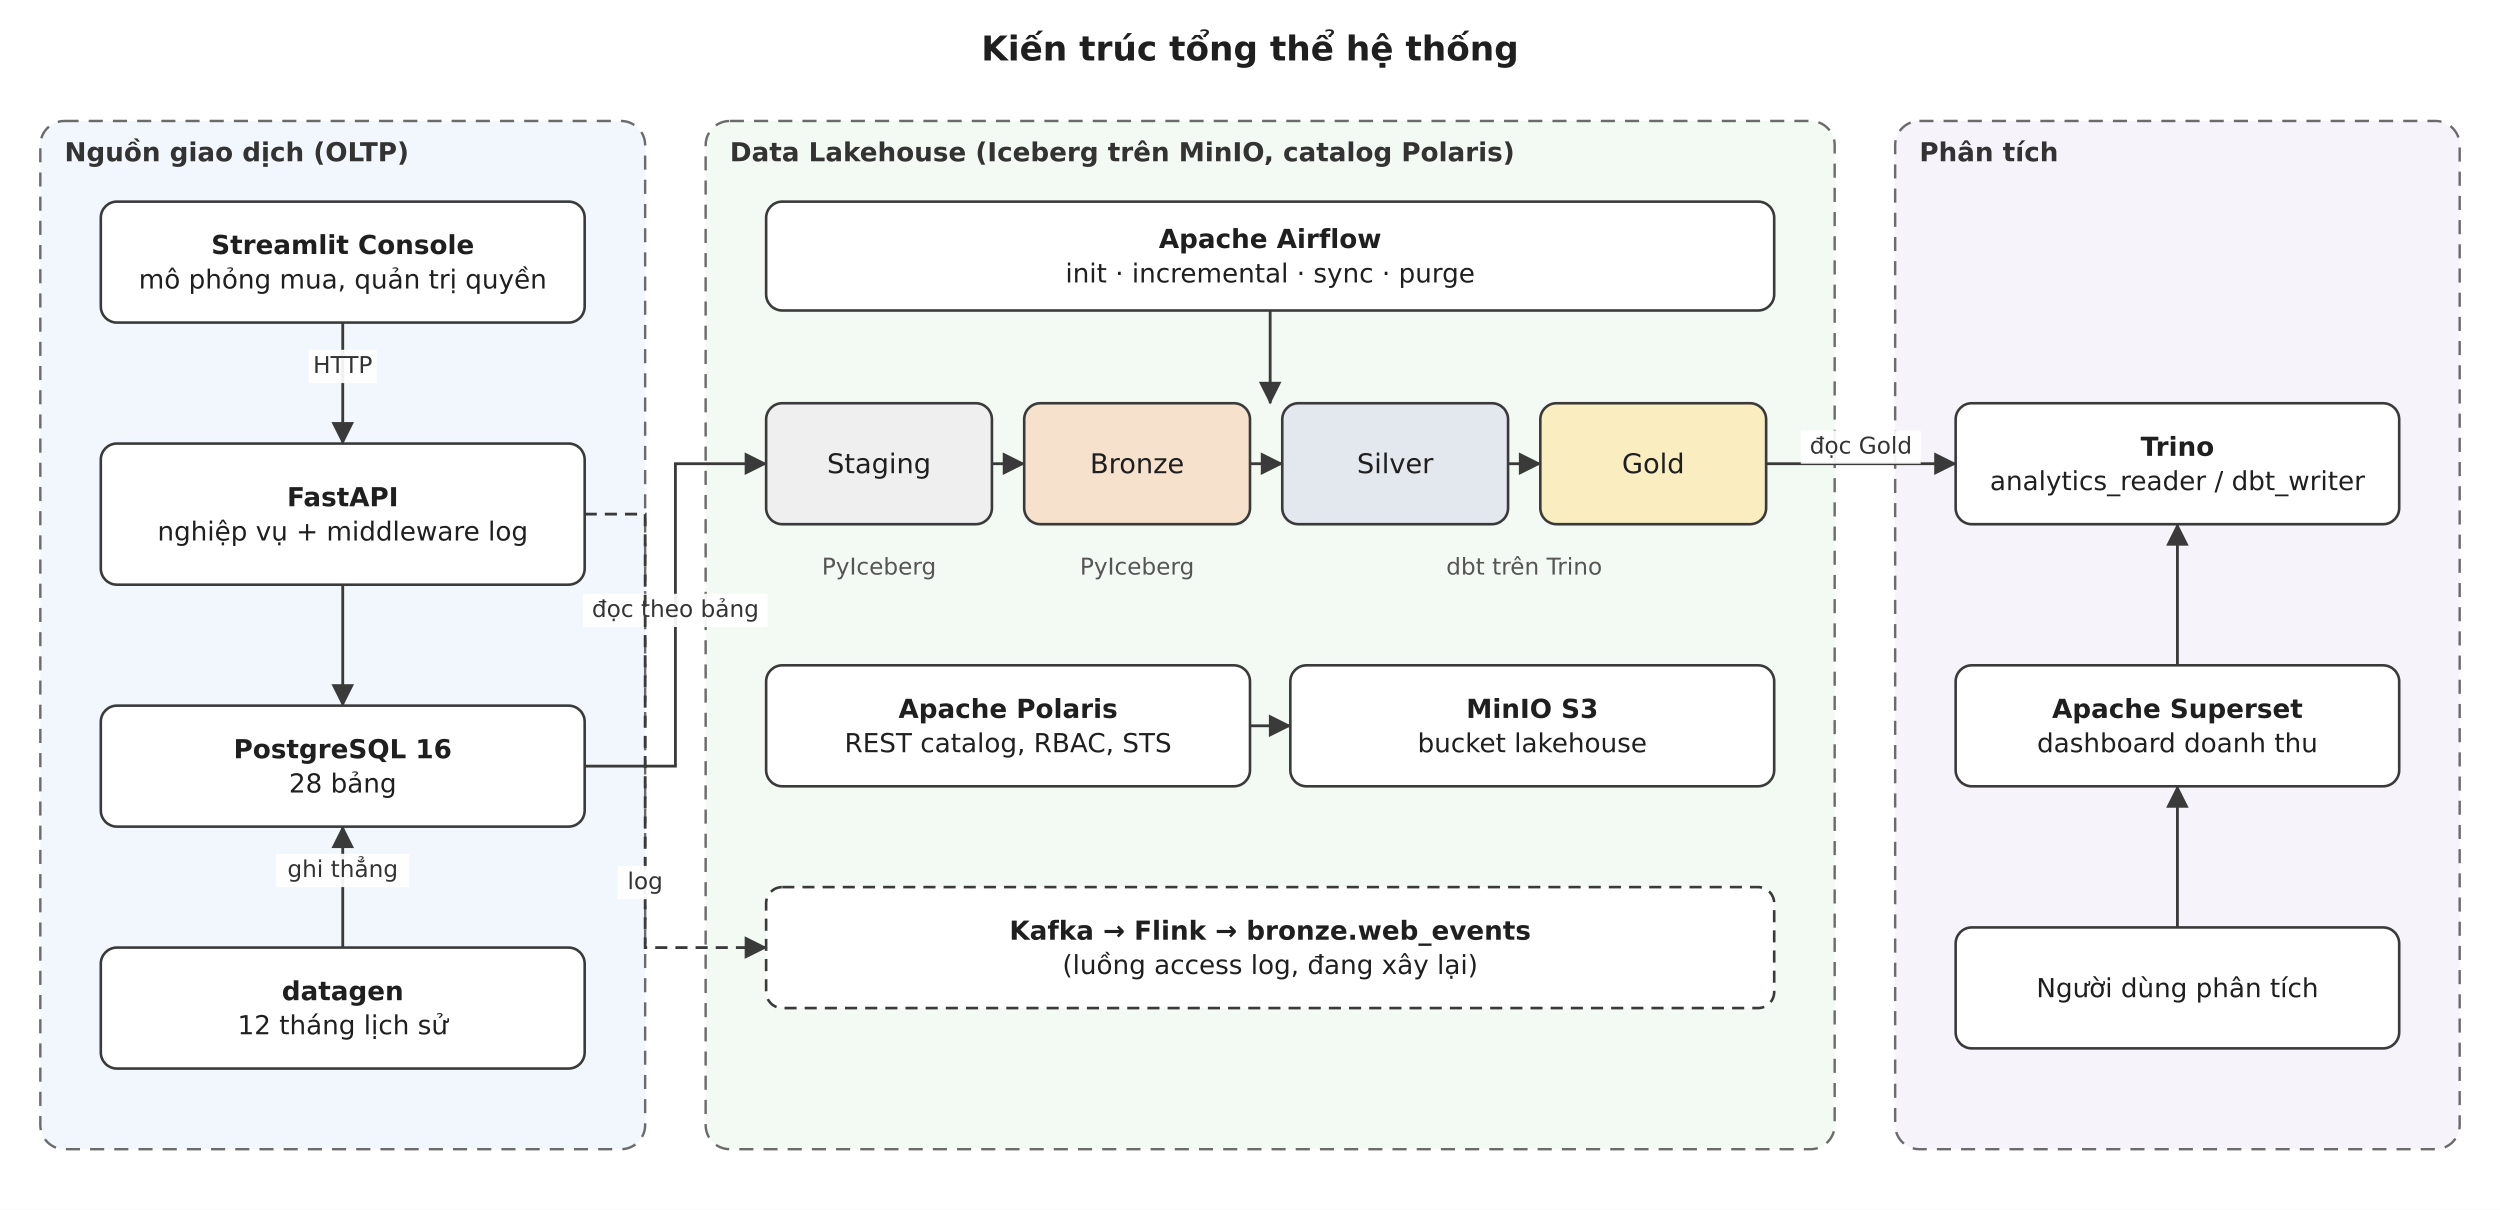
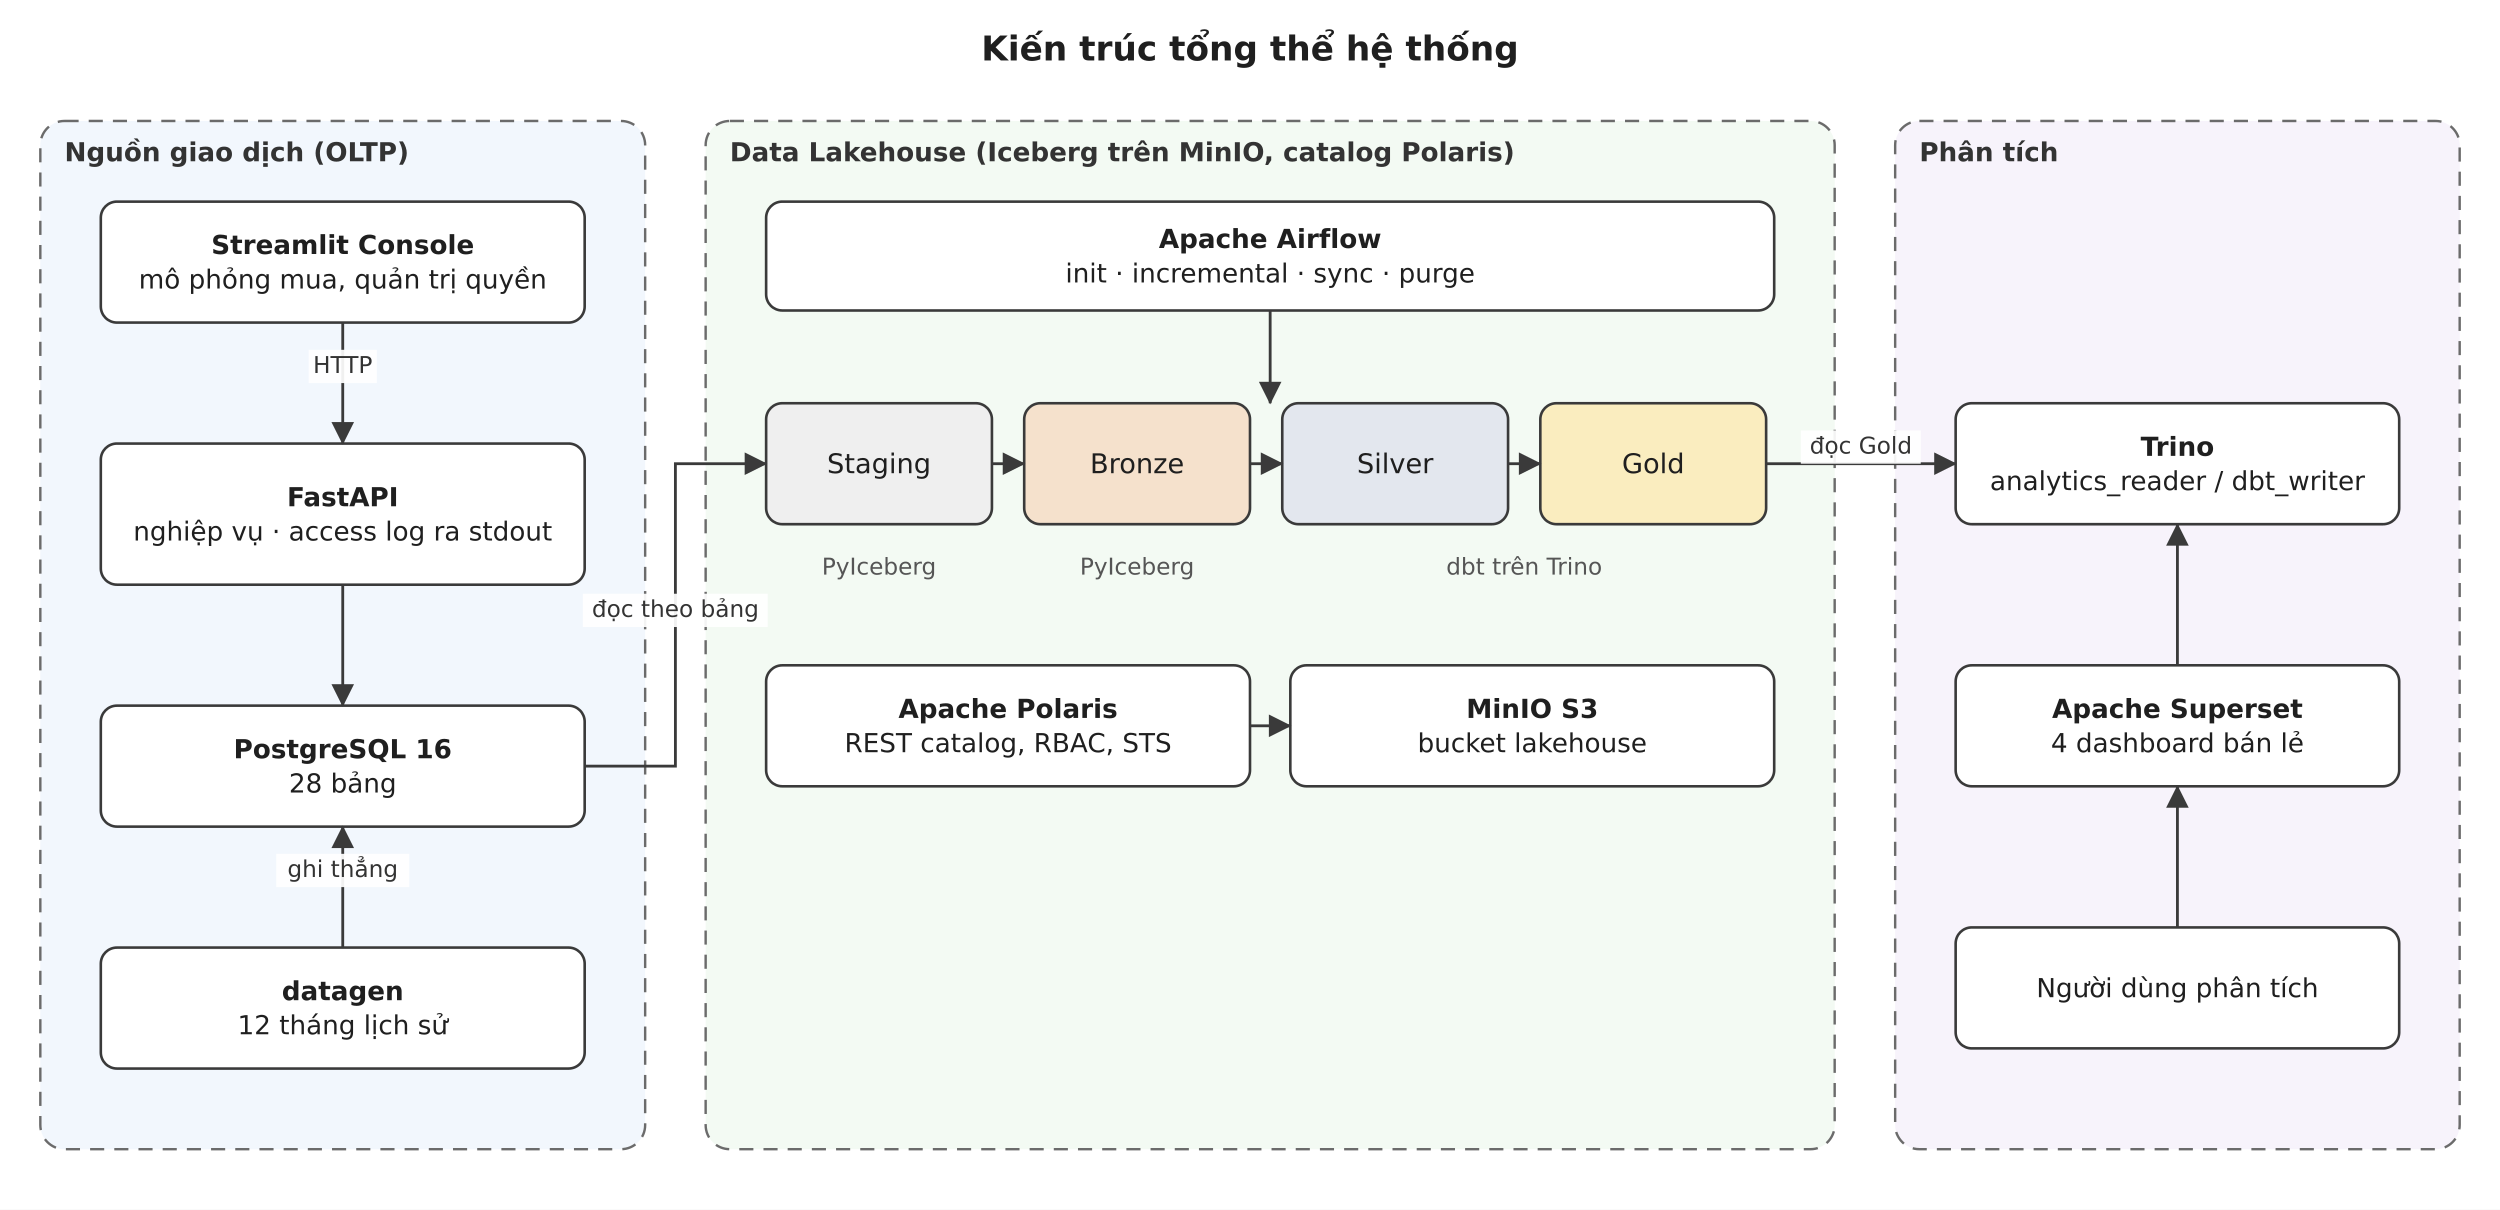
<svg xmlns="http://www.w3.org/2000/svg" width="1240" height="600" viewBox="0 0 1240 600">
  <defs>
    <marker id="arrow" viewBox="0 0 10 10" refX="9.5" refY="5" markerWidth="8" markerHeight="8" orient="auto-start-reverse">
      <path d="M 0 0 L 10 5 L 0 10 z" fill="#3A3A3A" />
    </marker>
    <marker id="arrow-start" viewBox="0 0 10 10" refX="0.5" refY="5" markerWidth="8" markerHeight="8" orient="auto">
      <path d="M 10 0 L 0 5 L 10 10 z" fill="#3A3A3A" />
    </marker>
  </defs>
  <rect width="100%" height="100%" fill="#FFFFFF" />
  <text x="620.0" y="30.0" font-family="DejaVu Sans, Arial, Helvetica, sans-serif" font-size="17" font-weight="bold" text-anchor="middle" fill="#1F1F1F">Kiến trúc tổng thể hệ thống</text>
  <rect x="20" y="60" width="300" height="510" rx="12" fill="#E3EEFB" fill-opacity="0.45" stroke="#6B6B6B" stroke-width="1.2" stroke-dasharray="7 5" />
  <text x="32.0" y="80.0" font-family="DejaVu Sans, Arial, Helvetica, sans-serif" font-size="13" font-weight="bold" text-anchor="start" fill="#333333">Nguồn giao dịch (OLTP)</text>
  <rect x="50" y="100" width="240" height="60" rx="8" fill="#FFFFFF" stroke="#3A3A3A" stroke-width="1.3" />
  <text x="170.0" y="126.0" font-family="DejaVu Sans, Arial, Helvetica, sans-serif" font-size="13" font-weight="bold" text-anchor="middle" fill="#1F1F1F">Streamlit Console</text>
  <text x="170.0" y="143.1" font-family="DejaVu Sans, Arial, Helvetica, sans-serif" font-size="13" font-weight="normal" text-anchor="middle" fill="#1F1F1F">mô phỏng mua, quản trị quyền</text>
  <rect x="50" y="220" width="240" height="70" rx="8" fill="#FFFFFF" stroke="#3A3A3A" stroke-width="1.3" />
  <text x="170.0" y="251.1" font-family="DejaVu Sans, Arial, Helvetica, sans-serif" font-size="13" font-weight="bold" text-anchor="middle" fill="#1F1F1F">FastAPI</text>
-   <text x="170.0" y="268.1" font-family="DejaVu Sans, Arial, Helvetica, sans-serif" font-size="13" font-weight="normal" text-anchor="middle" fill="#1F1F1F">nghiệp vụ + middleware log</text>
+   <text x="170.0" y="268.1" font-family="DejaVu Sans, Arial, Helvetica, sans-serif" font-size="13" font-weight="normal" text-anchor="middle" fill="#1F1F1F">nghiệp vụ · access log ra stdout</text>
  <rect x="50" y="350" width="240" height="60" rx="8" fill="#FFFFFF" stroke="#3A3A3A" stroke-width="1.3" />
  <text x="170.0" y="376.1" font-family="DejaVu Sans, Arial, Helvetica, sans-serif" font-size="13" font-weight="bold" text-anchor="middle" fill="#1F1F1F">PostgreSQL 16</text>
  <text x="170.0" y="393.1" font-family="DejaVu Sans, Arial, Helvetica, sans-serif" font-size="13" font-weight="normal" text-anchor="middle" fill="#1F1F1F">28 bảng</text>
  <rect x="50" y="470" width="240" height="60" rx="8" fill="#FFFFFF" stroke="#3A3A3A" stroke-width="1.3" />
  <text x="170.0" y="496.1" font-family="DejaVu Sans, Arial, Helvetica, sans-serif" font-size="13" font-weight="bold" text-anchor="middle" fill="#1F1F1F">datagen</text>
  <text x="170.0" y="513.0" font-family="DejaVu Sans, Arial, Helvetica, sans-serif" font-size="13" font-weight="normal" text-anchor="middle" fill="#1F1F1F">12 tháng lịch sử</text>
  <line x1="170.0" y1="160.0" x2="170.0" y2="220.0" stroke="#3A3A3A" stroke-width="1.4" marker-end="url(#arrow)" />
  <rect x="153.1" y="173.5" width="33.8" height="16.5" fill="#FFFFFF" fill-opacity="0.92" />
  <text x="170.0" y="185.0" font-family="DejaVu Sans, Arial, Helvetica, sans-serif" font-size="11.5" font-weight="normal" text-anchor="middle" fill="#333333">HTTP</text>
  <line x1="170.0" y1="290.0" x2="170.0" y2="350.0" stroke="#3A3A3A" stroke-width="1.4" marker-end="url(#arrow)" />
  <line x1="170.0" y1="470.0" x2="170.0" y2="410.0" stroke="#3A3A3A" stroke-width="1.4" marker-end="url(#arrow)" />
  <rect x="137.0" y="423.5" width="66.0" height="16.5" fill="#FFFFFF" fill-opacity="0.92" />
  <text x="170.0" y="435.0" font-family="DejaVu Sans, Arial, Helvetica, sans-serif" font-size="11.5" font-weight="normal" text-anchor="middle" fill="#333333">ghi thẳng</text>
  <rect x="350" y="60" width="560" height="510" rx="12" fill="#E4F4E6" fill-opacity="0.45" stroke="#6B6B6B" stroke-width="1.2" stroke-dasharray="7 5" />
  <text x="362.0" y="80.0" font-family="DejaVu Sans, Arial, Helvetica, sans-serif" font-size="13" font-weight="bold" text-anchor="start" fill="#333333">Data Lakehouse (Iceberg trên MinIO, catalog Polaris)</text>
  <rect x="380" y="100" width="500" height="54" rx="8" fill="#FFFFFF" stroke="#3A3A3A" stroke-width="1.3" />
  <text x="630.0" y="123.0" font-family="DejaVu Sans, Arial, Helvetica, sans-serif" font-size="13" font-weight="bold" text-anchor="middle" fill="#1F1F1F">Apache Airflow</text>
  <text x="630.0" y="140.1" font-family="DejaVu Sans, Arial, Helvetica, sans-serif" font-size="13" font-weight="normal" text-anchor="middle" fill="#1F1F1F">init · incremental · sync · purge</text>
  <rect x="380" y="200" width="112" height="60" rx="8" fill="#EFEFEF" stroke="#3A3A3A" stroke-width="1.3" />
  <text x="436.0" y="234.7" font-family="DejaVu Sans, Arial, Helvetica, sans-serif" font-size="13.5" font-weight="normal" text-anchor="middle" fill="#1F1F1F">Staging</text>
  <rect x="508" y="200" width="112" height="60" rx="8" fill="#F5E1CC" stroke="#3A3A3A" stroke-width="1.3" />
  <text x="564.0" y="234.7" font-family="DejaVu Sans, Arial, Helvetica, sans-serif" font-size="13.5" font-weight="normal" text-anchor="middle" fill="#1F1F1F">Bronze</text>
  <line x1="492.0" y1="230.0" x2="508.0" y2="230.0" stroke="#3A3A3A" stroke-width="1.4" marker-end="url(#arrow)" />
  <rect x="636" y="200" width="112" height="60" rx="8" fill="#E3E7EE" stroke="#3A3A3A" stroke-width="1.3" />
  <text x="692.0" y="234.7" font-family="DejaVu Sans, Arial, Helvetica, sans-serif" font-size="13.5" font-weight="normal" text-anchor="middle" fill="#1F1F1F">Silver</text>
  <line x1="620.0" y1="230.0" x2="636.0" y2="230.0" stroke="#3A3A3A" stroke-width="1.4" marker-end="url(#arrow)" />
  <rect x="764" y="200" width="112" height="60" rx="8" fill="#FAEDBF" stroke="#3A3A3A" stroke-width="1.3" />
  <text x="820.0" y="234.7" font-family="DejaVu Sans, Arial, Helvetica, sans-serif" font-size="13.5" font-weight="normal" text-anchor="middle" fill="#1F1F1F">Gold</text>
  <line x1="748.0" y1="230.0" x2="764.0" y2="230.0" stroke="#3A3A3A" stroke-width="1.4" marker-end="url(#arrow)" />
  <text x="436.0" y="285.0" font-family="DejaVu Sans, Arial, Helvetica, sans-serif" font-size="11.5" font-weight="normal" text-anchor="middle" fill="#555555">PyIceberg</text>
  <text x="564.0" y="285.0" font-family="DejaVu Sans, Arial, Helvetica, sans-serif" font-size="11.5" font-weight="normal" text-anchor="middle" fill="#555555">PyIceberg</text>
  <text x="756.0" y="285.0" font-family="DejaVu Sans, Arial, Helvetica, sans-serif" font-size="11.5" font-weight="normal" text-anchor="middle" fill="#555555">dbt trên Trino</text>
  <rect x="380" y="330" width="240" height="60" rx="8" fill="#FFFFFF" stroke="#3A3A3A" stroke-width="1.3" />
  <text x="500.0" y="356.1" font-family="DejaVu Sans, Arial, Helvetica, sans-serif" font-size="13" font-weight="bold" text-anchor="middle" fill="#1F1F1F">Apache Polaris</text>
  <text x="500.0" y="373.1" font-family="DejaVu Sans, Arial, Helvetica, sans-serif" font-size="13" font-weight="normal" text-anchor="middle" fill="#1F1F1F">REST catalog, RBAC, STS</text>
  <rect x="640" y="330" width="240" height="60" rx="8" fill="#FFFFFF" stroke="#3A3A3A" stroke-width="1.3" />
  <text x="760.0" y="356.1" font-family="DejaVu Sans, Arial, Helvetica, sans-serif" font-size="13" font-weight="bold" text-anchor="middle" fill="#1F1F1F">MinIO S3</text>
  <text x="760.0" y="373.1" font-family="DejaVu Sans, Arial, Helvetica, sans-serif" font-size="13" font-weight="normal" text-anchor="middle" fill="#1F1F1F">bucket lakehouse</text>
  <line x1="620.0" y1="360.0" x2="640.0" y2="360.0" stroke="#3A3A3A" stroke-width="1.4" marker-end="url(#arrow)" />
-   <rect x="380" y="440" width="500" height="60" rx="8" fill="#FFFFFF" stroke="#3A3A3A" stroke-width="1.3" stroke-dasharray="6 4" />
-   <text x="630.0" y="466.1" font-family="DejaVu Sans, Arial, Helvetica, sans-serif" font-size="13" font-weight="bold" text-anchor="middle" fill="#1F1F1F">Kafka → Flink → bronze.web_events</text>
-   <text x="630.0" y="483.1" font-family="DejaVu Sans, Arial, Helvetica, sans-serif" font-size="13" font-weight="normal" text-anchor="middle" fill="#1F1F1F">(luồng access log, đang xây lại)</text>
  <line x1="630.0" y1="154.0" x2="630.0" y2="200.0" stroke="#3A3A3A" stroke-width="1.4" marker-end="url(#arrow)" />
  <path d="M 290.0 380.0 L 335.0 380.0 L 335.0 230.0 L 380.0 230.0" fill="none" stroke="#3A3A3A" stroke-width="1.4" marker-end="url(#arrow)" />
  <rect x="289.1" y="294.5" width="91.7" height="16.5" fill="#FFFFFF" fill-opacity="0.92" />
  <text x="335.0" y="306.0" font-family="DejaVu Sans, Arial, Helvetica, sans-serif" font-size="11.5" font-weight="normal" text-anchor="middle" fill="#333333">đọc theo bảng</text>
-   <path d="M 290.0 255.0 L 320.0 255.0 L 320.0 470.0 L 380.0 470.0" fill="none" stroke="#3A3A3A" stroke-width="1.4" stroke-dasharray="6 4" marker-end="url(#arrow)" />
-   <rect x="306.3" y="429.5" width="27.3" height="16.5" fill="#FFFFFF" fill-opacity="0.92" />
-   <text x="320.0" y="441.0" font-family="DejaVu Sans, Arial, Helvetica, sans-serif" font-size="11.5" font-weight="normal" text-anchor="middle" fill="#333333">log</text>
  <rect x="940" y="60" width="280" height="510" rx="12" fill="#EDE4F6" fill-opacity="0.45" stroke="#6B6B6B" stroke-width="1.2" stroke-dasharray="7 5" />
  <text x="952.0" y="80.0" font-family="DejaVu Sans, Arial, Helvetica, sans-serif" font-size="13" font-weight="bold" text-anchor="start" fill="#333333">Phân tích</text>
  <rect x="970" y="200" width="220" height="60" rx="8" fill="#FFFFFF" stroke="#3A3A3A" stroke-width="1.3" />
  <text x="1080.0" y="226.1" font-family="DejaVu Sans, Arial, Helvetica, sans-serif" font-size="13" font-weight="bold" text-anchor="middle" fill="#1F1F1F">Trino</text>
  <text x="1080.0" y="243.1" font-family="DejaVu Sans, Arial, Helvetica, sans-serif" font-size="13" font-weight="normal" text-anchor="middle" fill="#1F1F1F">analytics_reader / dbt_writer</text>
  <rect x="970" y="330" width="220" height="60" rx="8" fill="#FFFFFF" stroke="#3A3A3A" stroke-width="1.3" />
  <text x="1080.0" y="356.1" font-family="DejaVu Sans, Arial, Helvetica, sans-serif" font-size="13" font-weight="bold" text-anchor="middle" fill="#1F1F1F">Apache Superset</text>
-   <text x="1080.0" y="373.1" font-family="DejaVu Sans, Arial, Helvetica, sans-serif" font-size="13" font-weight="normal" text-anchor="middle" fill="#1F1F1F">dashboard doanh thu</text>
+   <text x="1080.0" y="373.1" font-family="DejaVu Sans, Arial, Helvetica, sans-serif" font-size="13" font-weight="normal" text-anchor="middle" fill="#1F1F1F">4 dashboard bán lẻ</text>
  <rect x="970" y="460" width="220" height="60" rx="8" fill="#FFFFFF" stroke="#3A3A3A" stroke-width="1.3" />
  <text x="1080.0" y="494.6" font-family="DejaVu Sans, Arial, Helvetica, sans-serif" font-size="13" font-weight="normal" text-anchor="middle" fill="#1F1F1F">Người dùng phân tích</text>
  <line x1="876.0" y1="230.0" x2="970.0" y2="230.0" stroke="#3A3A3A" stroke-width="1.4" marker-end="url(#arrow)" />
  <rect x="893.2" y="213.5" width="59.5" height="16.5" fill="#FFFFFF" fill-opacity="0.92" />
  <text x="923.0" y="225.0" font-family="DejaVu Sans, Arial, Helvetica, sans-serif" font-size="11.5" font-weight="normal" text-anchor="middle" fill="#333333">đọc Gold</text>
  <line x1="1080.0" y1="330.0" x2="1080.0" y2="260.0" stroke="#3A3A3A" stroke-width="1.4" marker-end="url(#arrow)" />
  <line x1="1080.0" y1="460.0" x2="1080.0" y2="390.0" stroke="#3A3A3A" stroke-width="1.4" marker-end="url(#arrow)" />
</svg>
